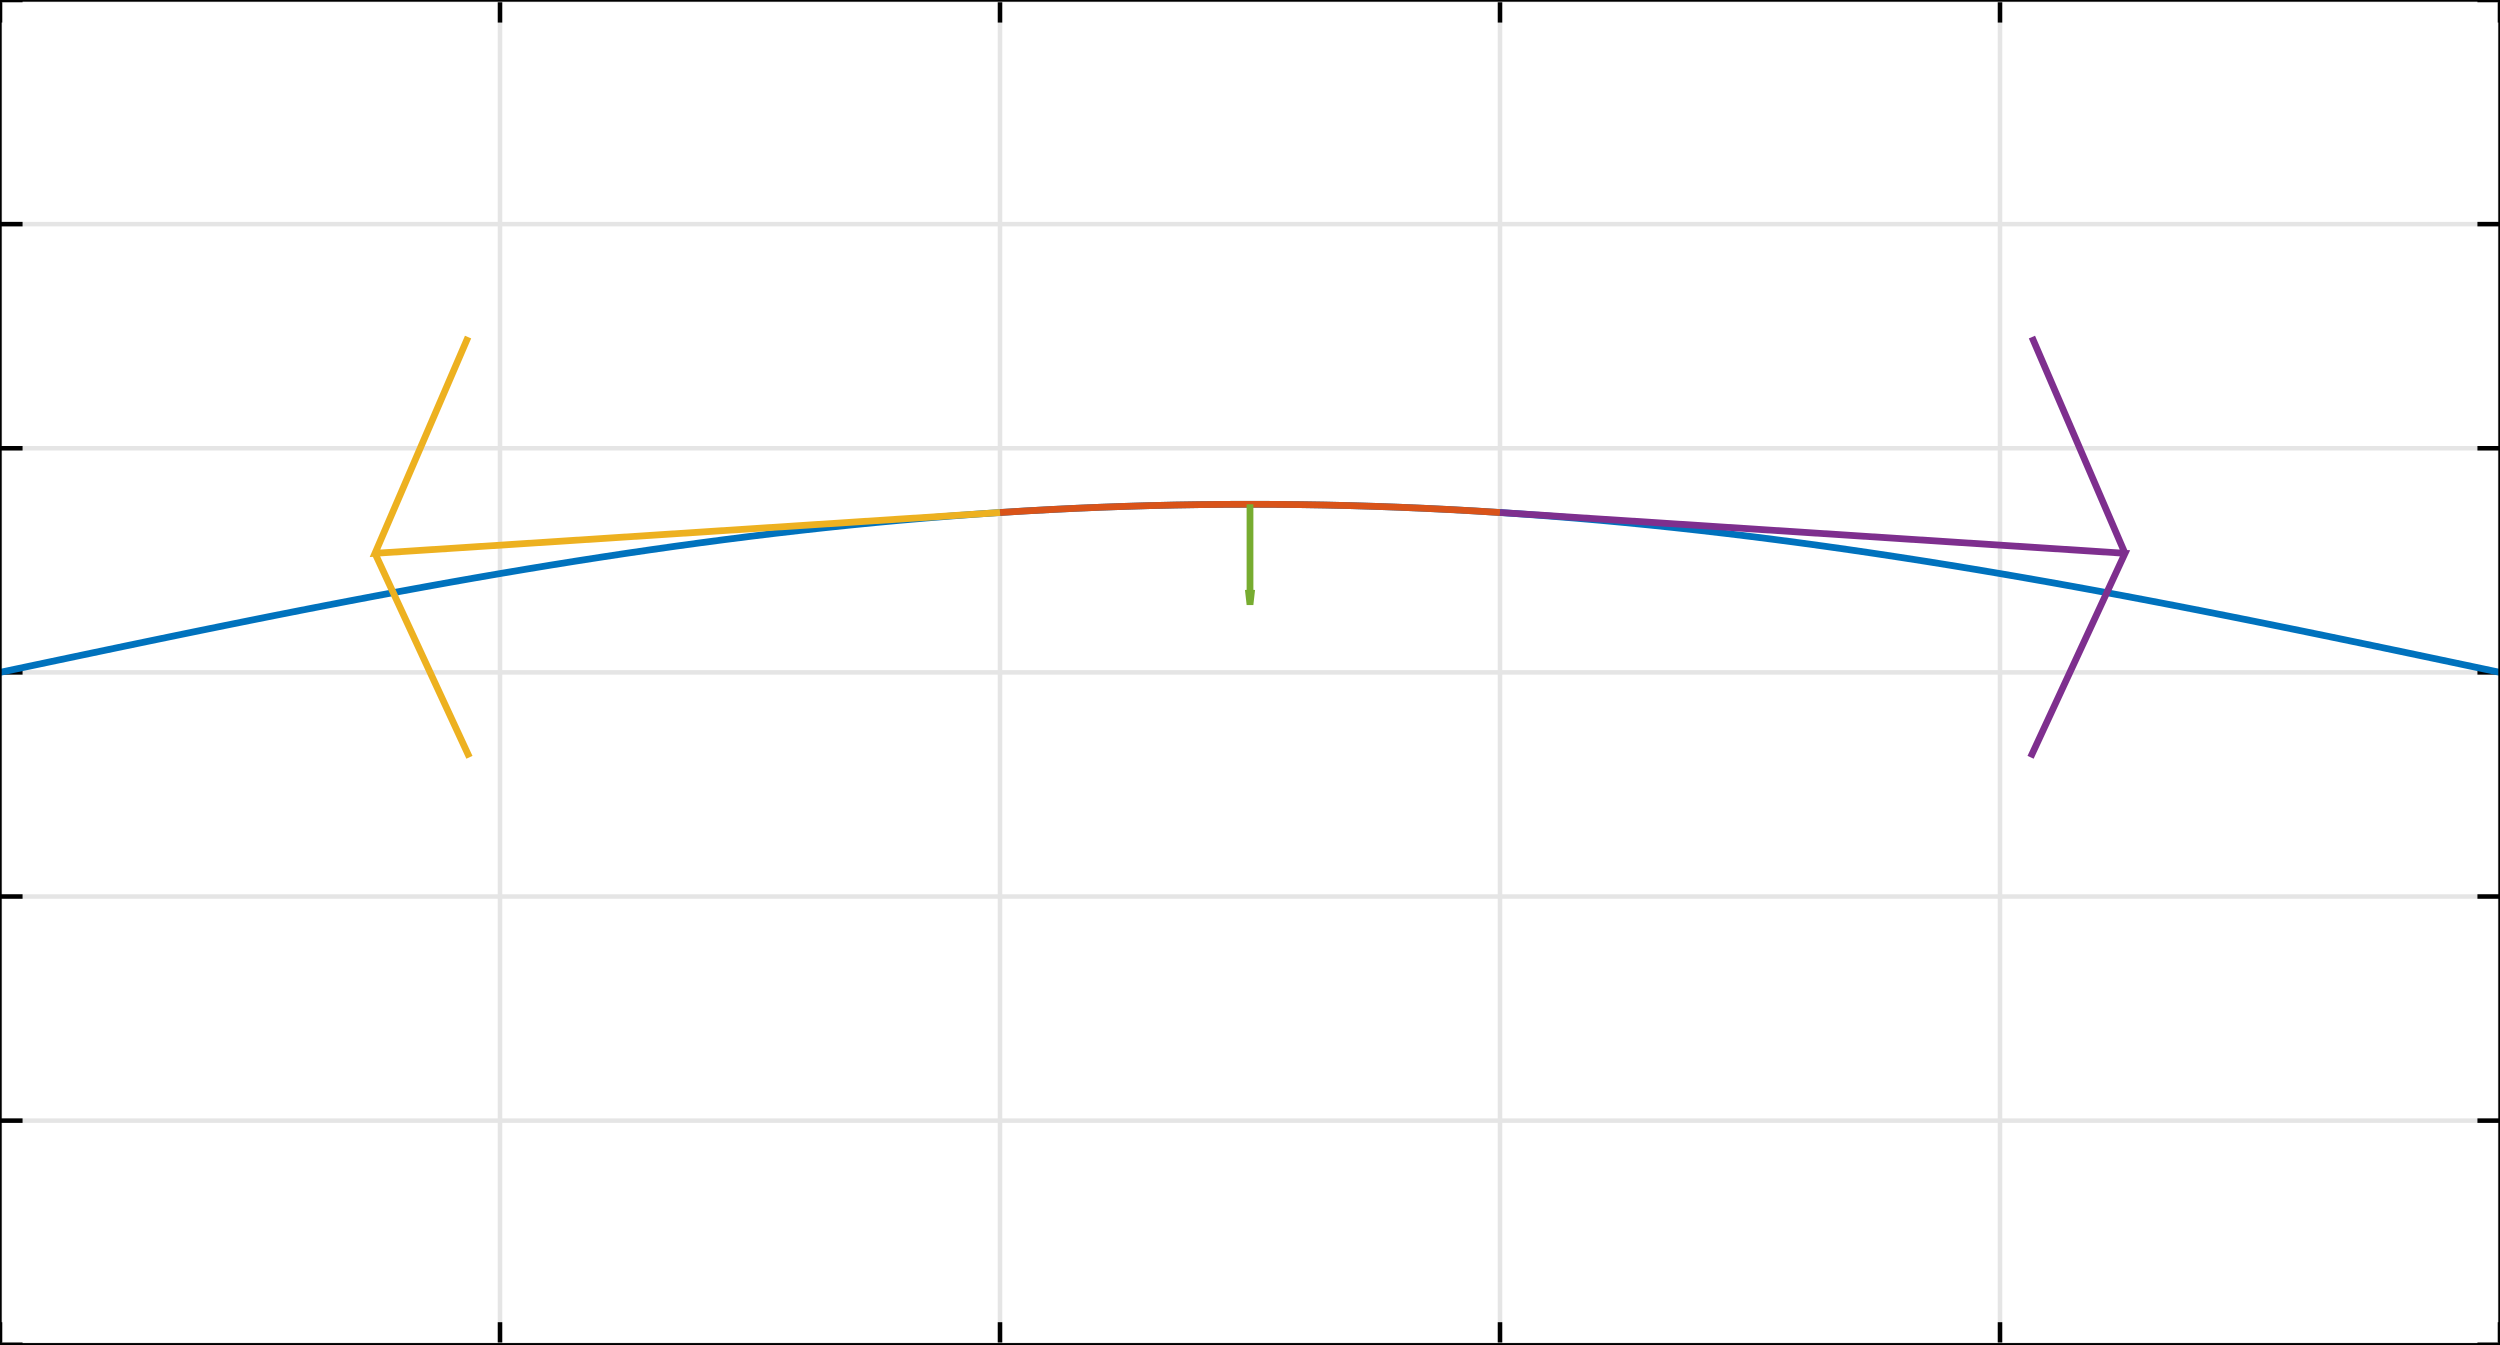
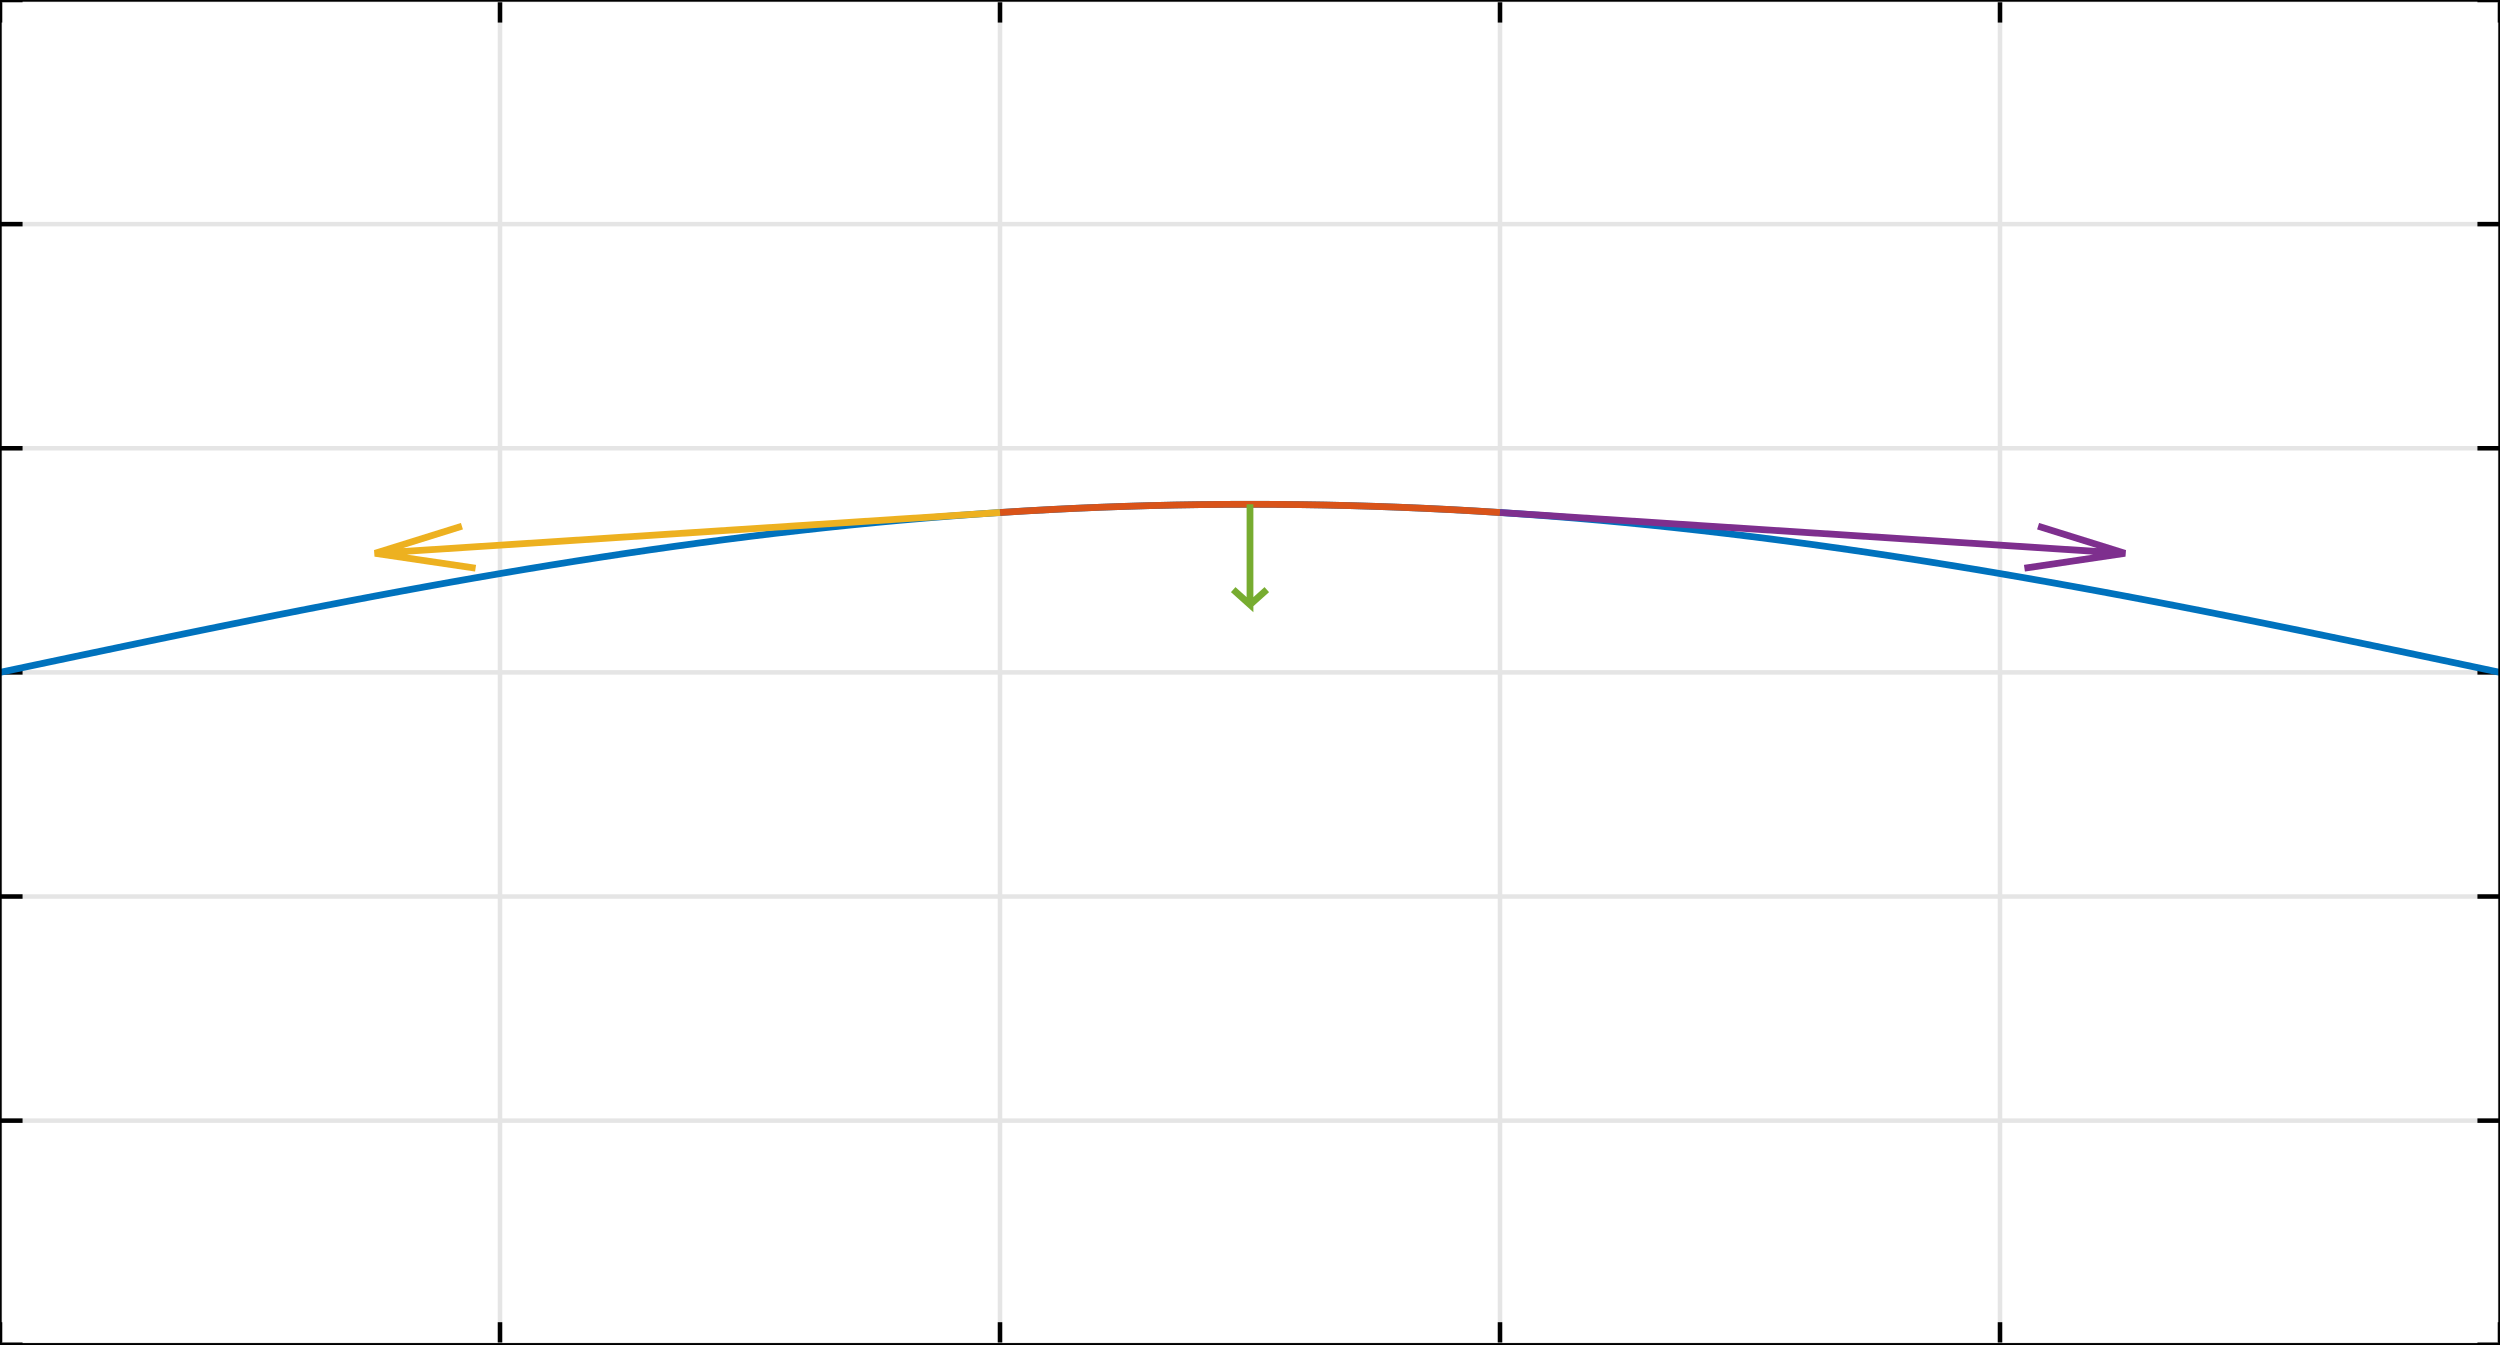
<svg xmlns="http://www.w3.org/2000/svg" viewBox="62 36 554 298">
  <g font-family="Arial, Helvetica, Microsoft YaHei, sans-serif" font-size="11" fill="#1a1a1a">
    <defs>
      <clipPath id="_R_0_">
        <rect x="62" y="36" width="554" height="298" />
      </clipPath>
    </defs>
    <rect width="640" height="400" fill="white" />
    <text x="339" y="17" font-size="12" font-weight="bold" text-anchor="middle" />
    <g>
      <path d="M62 36v298" stroke="#e5e5e5" />
      <path d="M62 36v5m0 293v-5" stroke="black" />
      <text x="62" y="351" text-anchor="middle">0</text>
    </g>
    <g>
      <path d="M172.8 36v298" stroke="#e5e5e5" />
      <path d="M172.8 36v5m0 293v-5" stroke="black" />
      <text x="172.8" y="351" text-anchor="middle">0.2</text>
    </g>
    <g>
      <path d="M283.6 36v298" stroke="#e5e5e5" />
      <path d="M283.6 36v5m0 293v-5" stroke="black" />
      <text x="283.6" y="351" text-anchor="middle">0.4</text>
    </g>
    <g>
      <path d="M394.4 36v298" stroke="#e5e5e5" />
      <path d="M394.4 36v5m0 293v-5" stroke="black" />
      <text x="394.4" y="351" text-anchor="middle">0.6</text>
    </g>
    <g>
      <path d="M505.2 36v298" stroke="#e5e5e5" />
      <path d="M505.2 36v5m0 293v-5" stroke="black" />
      <text x="505.2" y="351" text-anchor="middle">0.8</text>
    </g>
    <g>
      <path d="M616 36v298" stroke="#e5e5e5" />
      <path d="M616 36v5m0 293v-5" stroke="black" />
      <text x="616" y="351" text-anchor="middle">1</text>
    </g>
    <g>
      <path d="M62 334h554" stroke="#e5e5e5" />
      <path d="M62 334h5m549 0h-5" stroke="black" />
      <text x="54" y="338" text-anchor="end">-0.06</text>
    </g>
    <g>
      <path d="M62 284.333h554" stroke="#e5e5e5" />
      <path d="M62 284.333h5m549 0h-5" stroke="black" />
      <text x="54" y="288.333" text-anchor="end">-0.04</text>
    </g>
    <g>
      <path d="M62 234.667h554" stroke="#e5e5e5" />
      <path d="M62 234.667h5m549 0h-5" stroke="black" />
      <text x="54" y="238.667" text-anchor="end">-0.02</text>
    </g>
    <g>
      <path d="M62 185h554" stroke="#e5e5e5" />
      <path d="M62 185h5m549 0h-5" stroke="black" />
      <text x="54" y="189" text-anchor="end">0</text>
    </g>
    <g>
      <path d="M62 135.333h554" stroke="#e5e5e5" />
      <path d="M62 135.333h5m549 0h-5" stroke="black" />
      <text x="54" y="139.333" text-anchor="end">0.02</text>
    </g>
    <g>
      <path d="M62 85.667h554" stroke="#e5e5e5" />
      <path d="M62 85.667h5m549 0h-5" stroke="black" />
      <text x="54" y="89.667" text-anchor="end">0.04</text>
    </g>
    <g>
      <path d="M62 36h554" stroke="#e5e5e5" />
      <path d="M62 36h5m549 0h-5" stroke="black" />
      <text x="54" y="40" text-anchor="end">0.06</text>
    </g>
    <g clip-path="url(#_R_0_)">
      <g data-plot-series="true" fill="none" stroke="#0072BD" stroke-width="1.5">
        <path d="M62.000,185.000 L67.540,183.830 L73.080,182.661 L78.620,181.494 L84.160,180.331 L89.700,179.173 L95.240,178.020 L100.780,176.874 L106.320,175.736 L111.860,174.608 L117.400,173.489 L122.940,172.382 L128.480,171.287 L134.020,170.206 L139.560,169.140 L145.100,168.089 L150.640,167.055 L156.180,166.038 L161.720,165.040 L167.260,164.062 L172.800,163.105 L178.340,162.169 L183.880,161.256 L189.420,160.366 L194.960,159.501 L200.500,158.660 L206.040,157.846 L211.580,157.058 L217.120,156.298 L222.660,155.567 L228.200,154.864 L233.740,154.191 L239.280,153.549 L244.820,152.937 L250.360,152.358 L255.900,151.810 L261.440,151.295 L266.980,150.814 L272.520,150.366 L278.060,149.952 L283.600,149.573 L289.140,149.229 L294.680,148.920 L300.220,148.647 L305.760,148.410 L311.300,148.209 L316.840,148.044 L322.380,147.915 L327.920,147.824 L333.460,147.768 L339.000,147.750 L344.540,147.768 L350.080,147.824 L355.620,147.915 L361.160,148.044 L366.700,148.209 L372.240,148.410 L377.780,148.647 L383.320,148.920 L388.860,149.229 L394.400,149.573 L399.940,149.952 L405.480,150.366 L411.020,150.814 L416.560,151.295 L422.100,151.810 L427.640,152.358 L433.180,152.937 L438.720,153.549 L444.260,154.191 L449.800,154.864 L455.340,155.567 L460.880,156.298 L466.420,157.058 L471.960,157.846 L477.500,158.660 L483.040,159.501 L488.580,160.366 L494.120,161.256 L499.660,162.169 L505.200,163.105 L510.740,164.062 L516.280,165.040 L521.820,166.038 L527.360,167.055 L532.900,168.089 L538.440,169.140 L543.980,170.206 L549.520,171.287 L555.060,172.382 L560.600,173.489 L566.140,174.608 L571.680,175.736 L577.220,176.874 L582.760,178.020 L588.300,179.173 L593.840,180.331 L599.380,181.494 L604.920,182.661 L610.460,183.830 L616.000,185.000" stroke-dasharray="" />
      </g>
      <g data-plot-series="true" fill="none" stroke="#D95319" stroke-width="1.5">
        <path d="M283.600,149.573 L289.140,149.229 L294.680,148.920 L300.220,148.647 L305.760,148.410 L311.300,148.209 L316.840,148.044 L322.380,147.915 L327.920,147.824 L333.460,147.768 L339.000,147.750 L344.540,147.768 L350.080,147.824 L355.620,147.915 L361.160,148.044 L366.700,148.209 L372.240,148.410 L377.780,148.647 L383.320,148.920 L388.860,149.229 L394.400,149.573" stroke-dasharray="" />
      </g>
      <g data-plot-series="true" fill="none" stroke="#EDB120" stroke-width="1.5">
-         <path d="M283.600,149.573 L145.100,158.614 L165.724,110.695 L145.100,158.614 L166.026,203.820" stroke-dasharray="" />
+         <path d="M283.600,149.573 L145.100,158.614 L164.362,152.601 L145.100,158.614 L167.388,161.914" stroke-dasharray="" />
      </g>
      <g data-plot-series="true" fill="none" stroke="#7E2F8E" stroke-width="1.5">
-         <path d="M394.400,149.573 L532.900,158.614 L511.974,203.820 L532.900,158.614 L512.276,110.695" stroke-dasharray="" />
+         <path d="M394.400,149.573 L532.900,158.614 L510.612,161.914 L532.900,158.614 L513.638,152.601" stroke-dasharray="" />
      </g>
      <g data-plot-series="true" fill="none" stroke="#77AC30" stroke-width="1.5">
-         <path d="M339.000,147.750 L339.000,169.998 L338.628,166.661 L339.000,169.998 L339.372,166.661" stroke-dasharray="" />
+         <path d="M339.000,147.750 L339.000,169.998 L335.278,166.661 L339.000,169.998 L342.722,166.661" stroke-dasharray="" />
      </g>
    </g>
    <rect x="62" y="36" width="554" height="298" stroke="black" stroke-width=".75" fill="none" />
    <text x="339" y="378" font-size="12" text-anchor="middle" />
    <text x="15" y="185" font-size="12" text-anchor="middle" transform="rotate(-90 15 185)" />
    <rect x="62" y="36" width="554" height="298" fill="transparent" aria-label="移动指针查看数据" />
  </g>
</svg>
